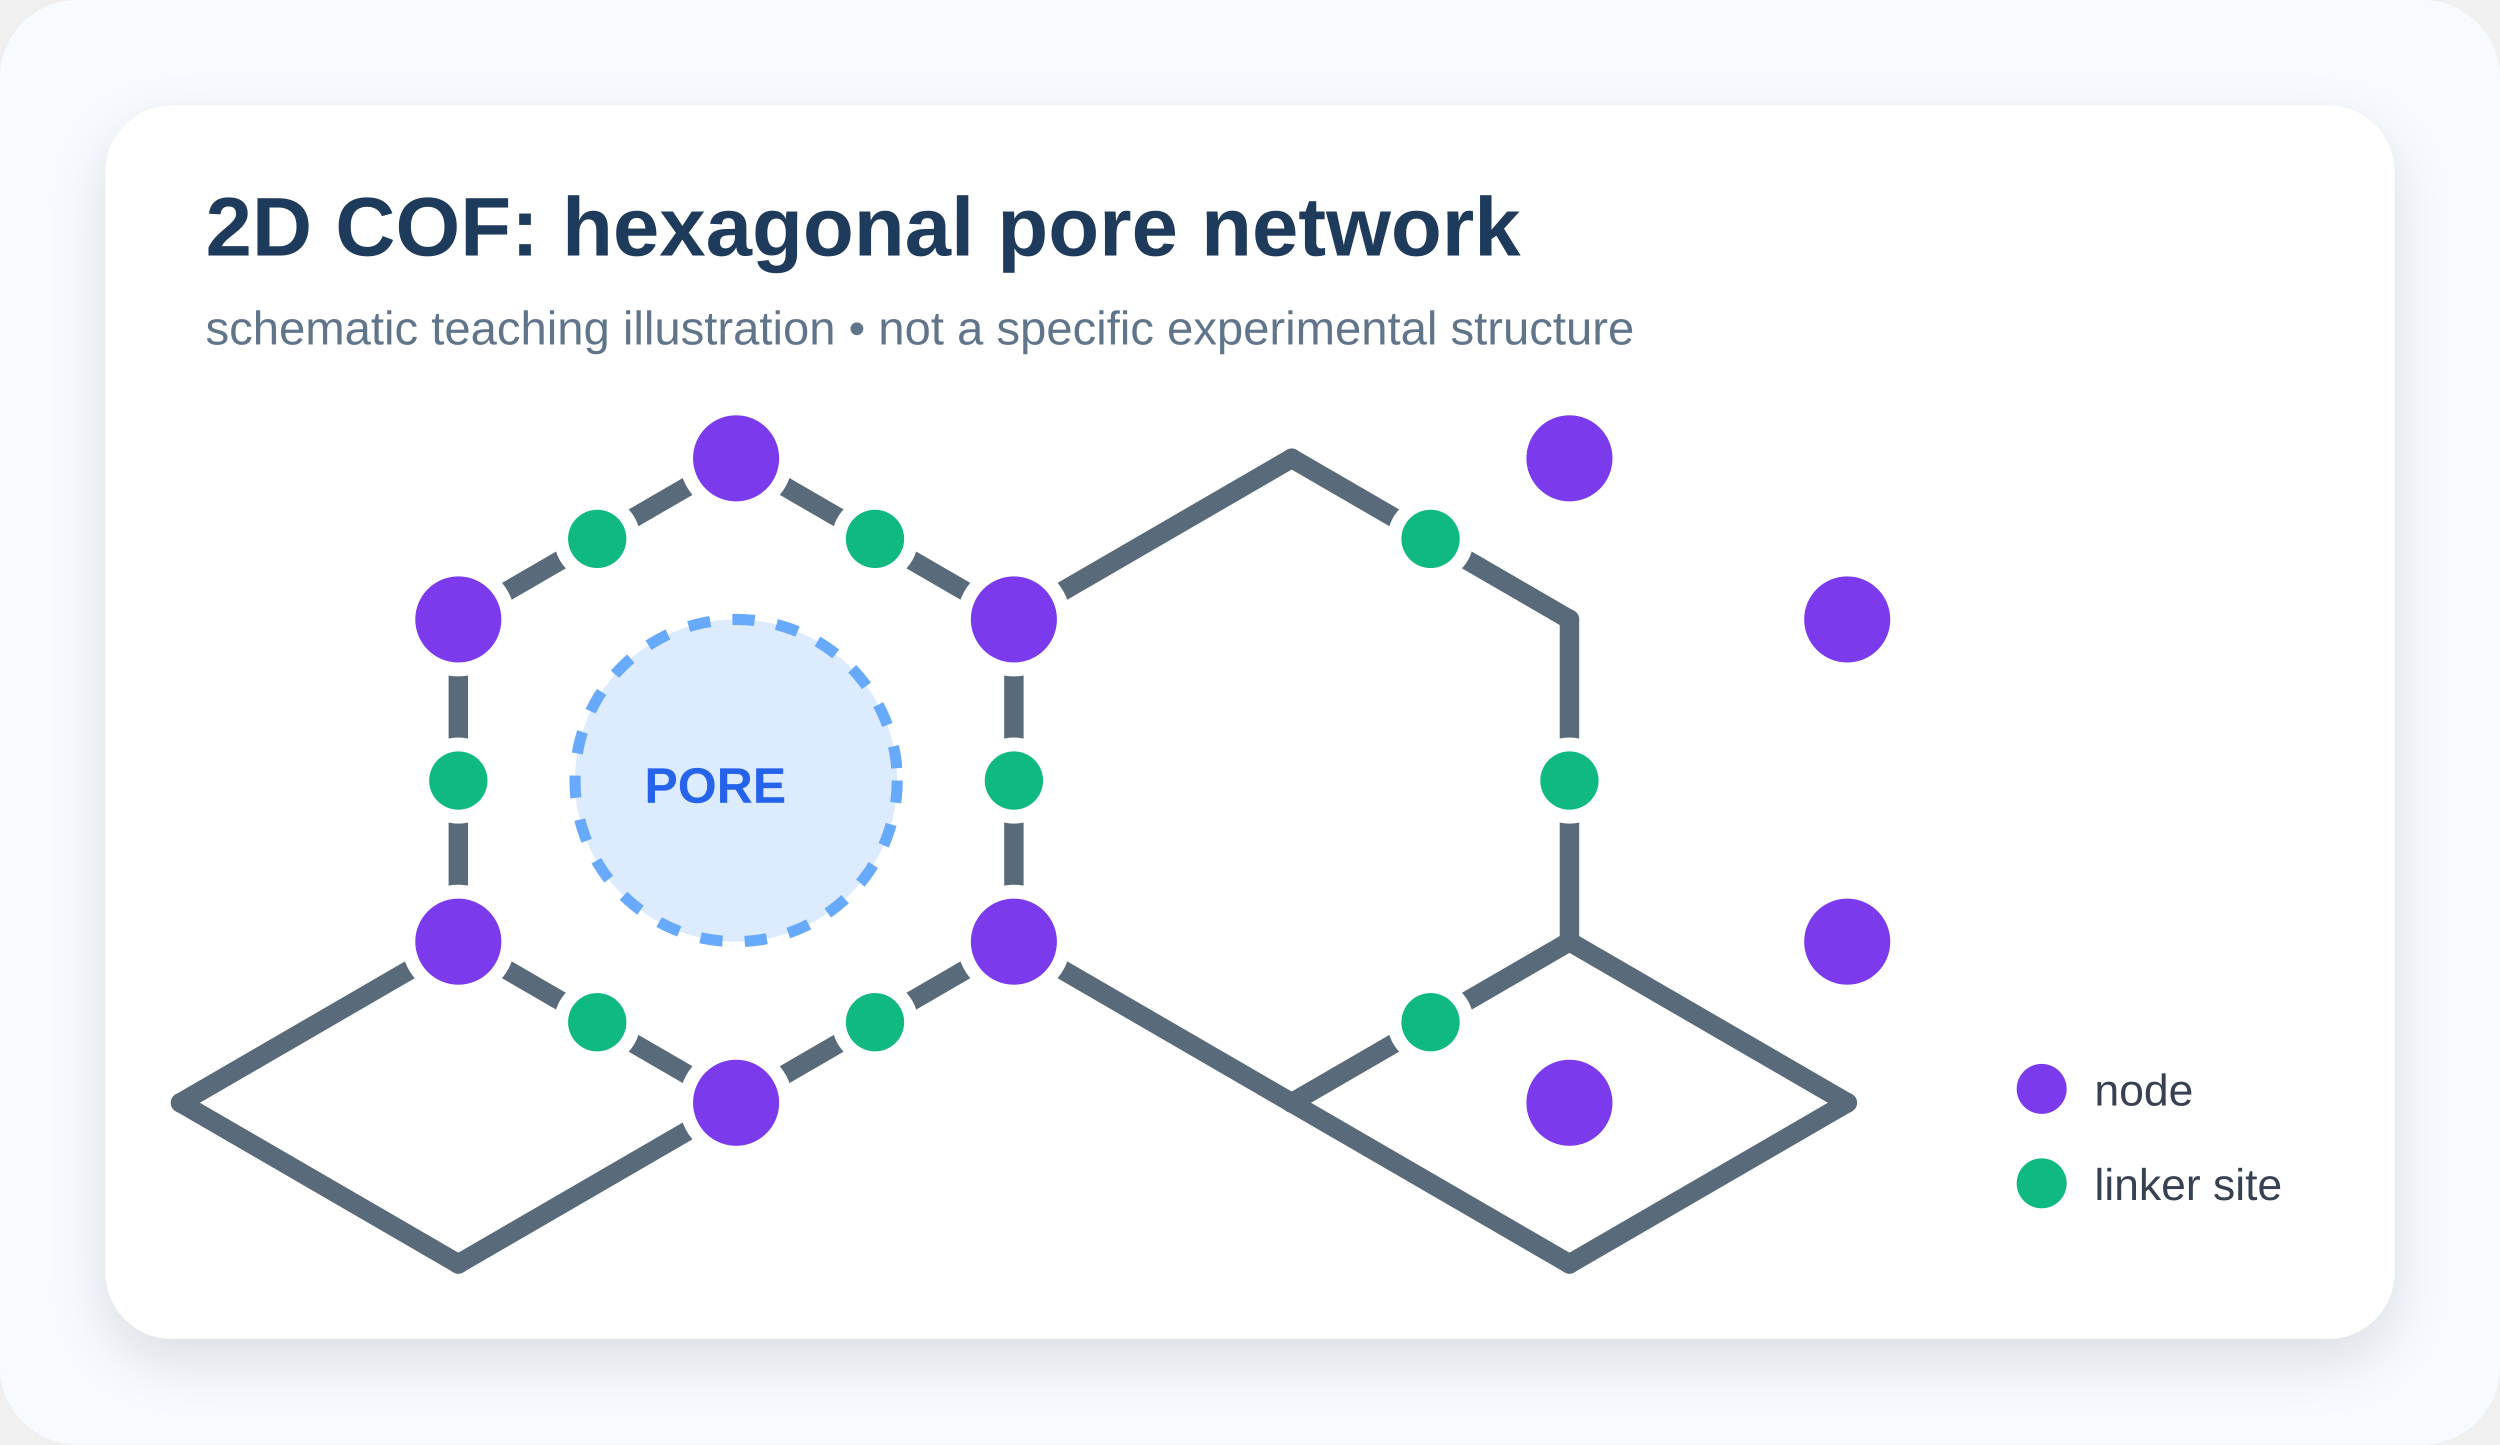
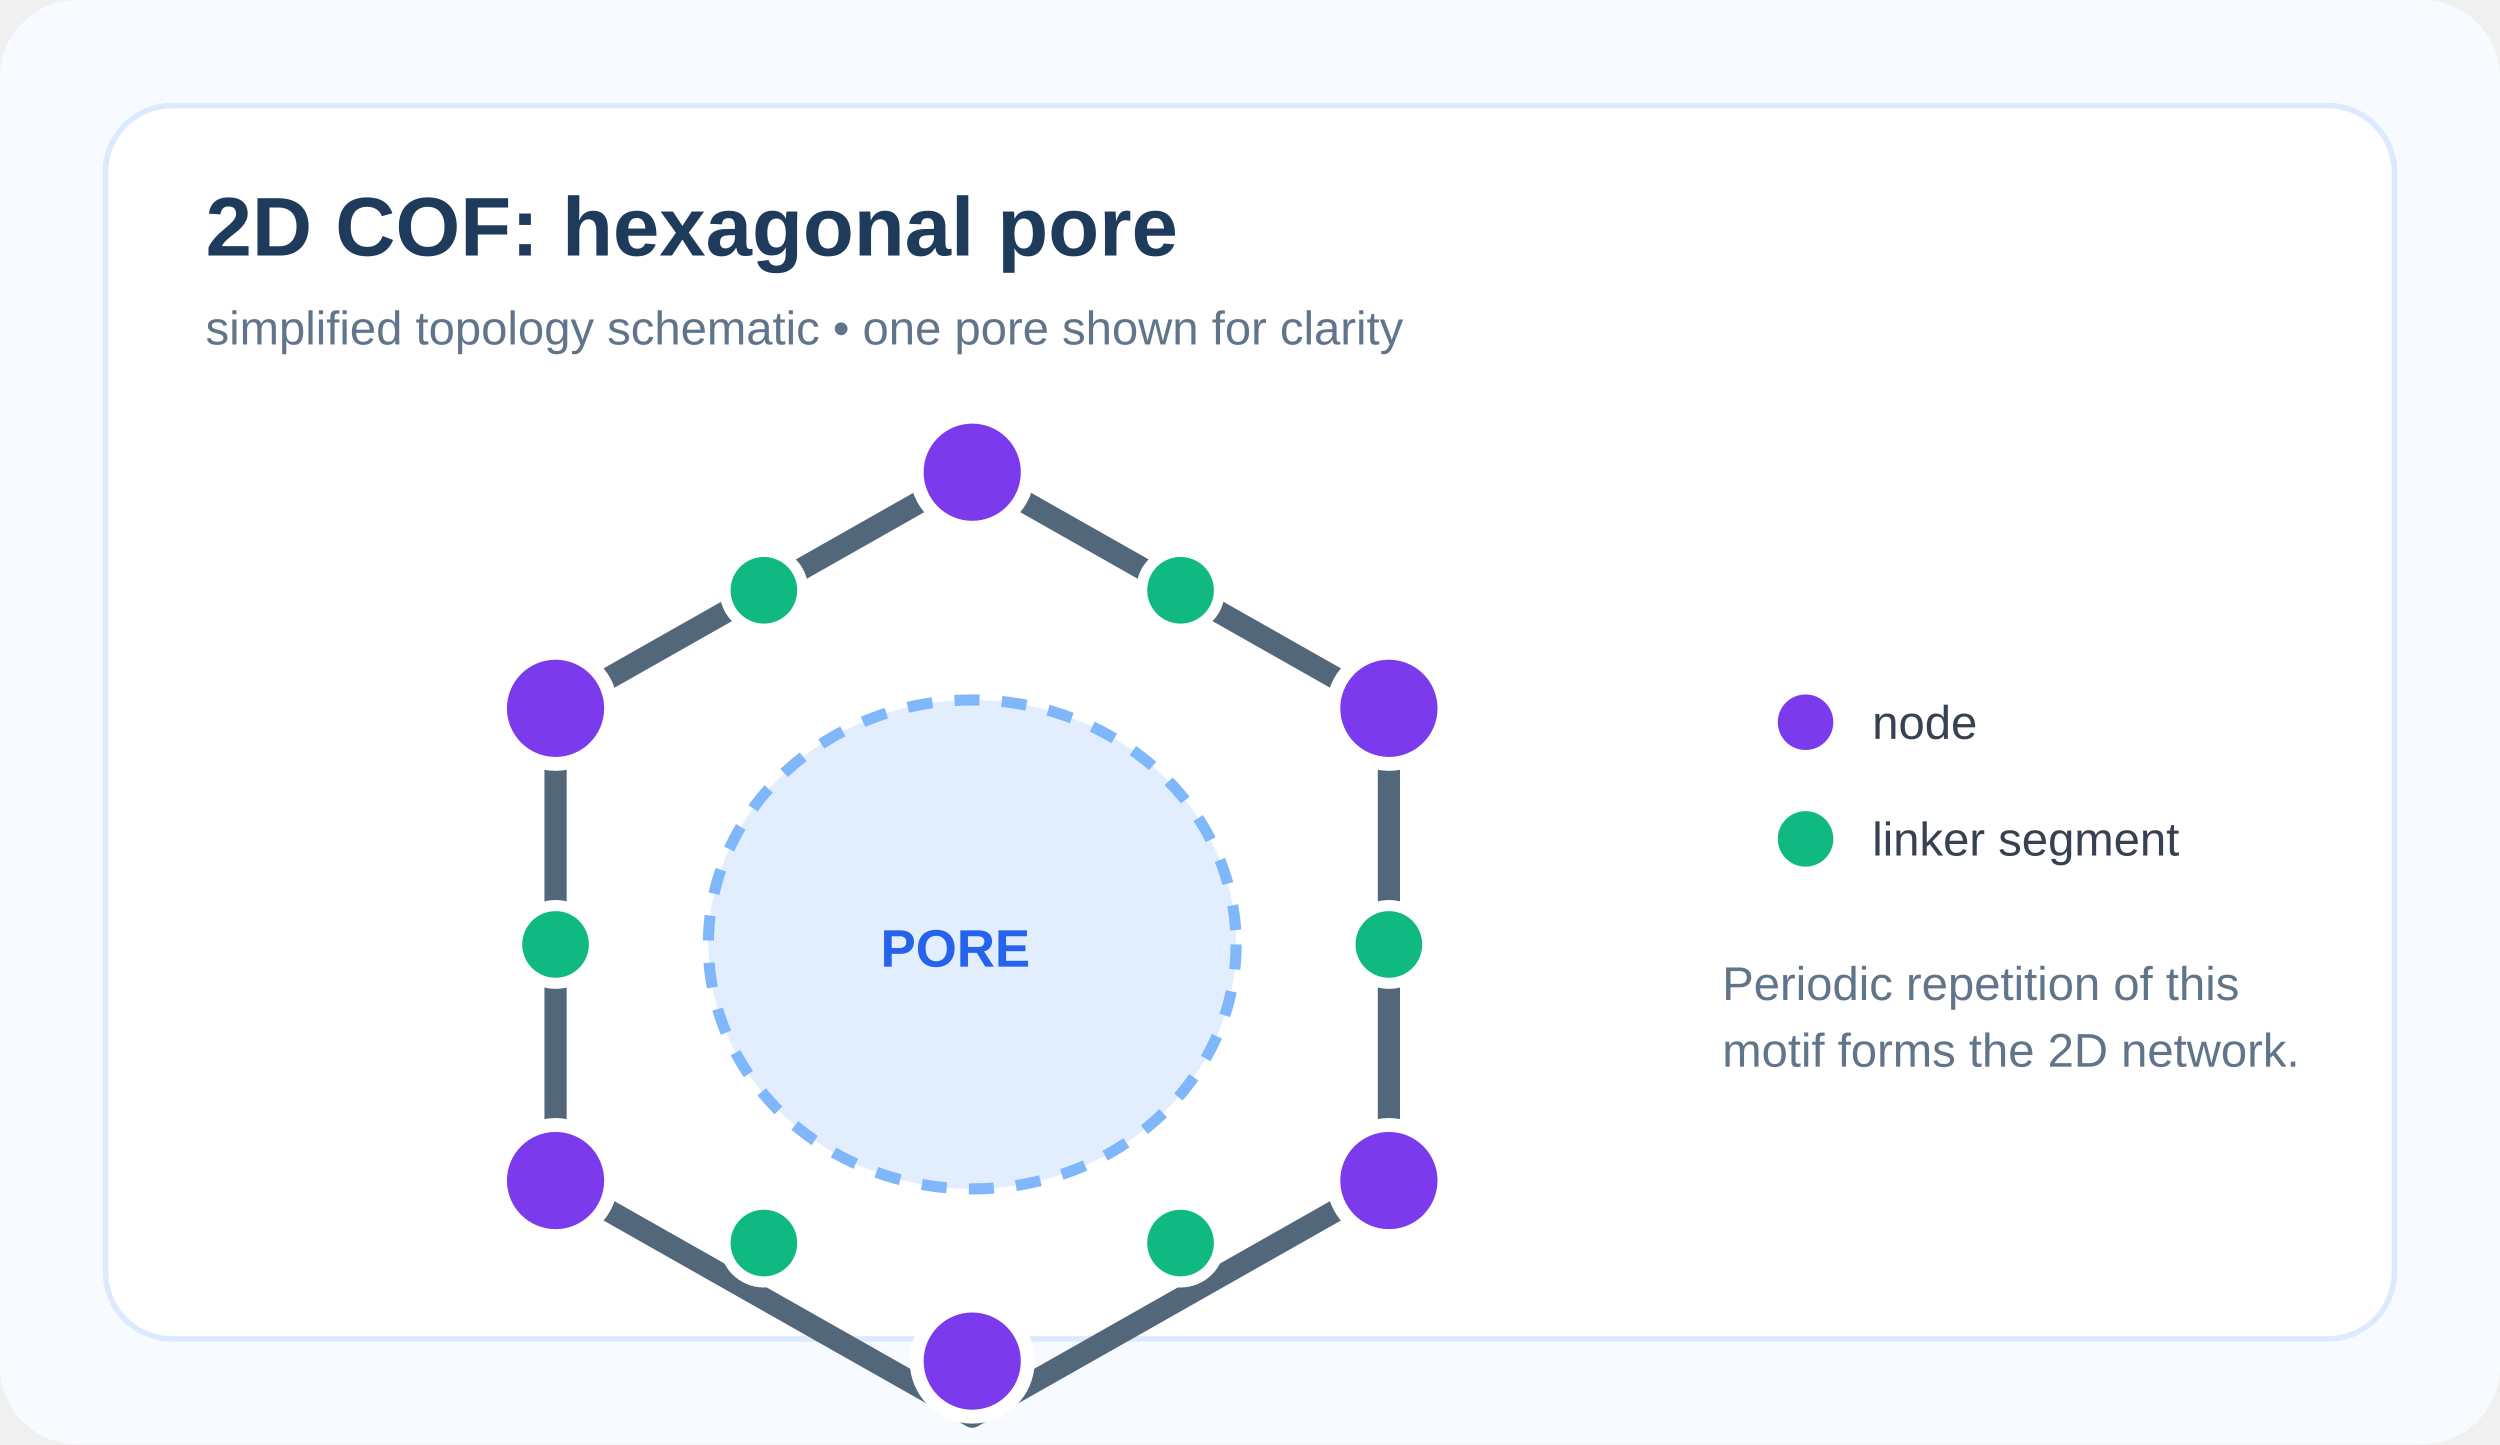
<svg xmlns="http://www.w3.org/2000/svg" width="900" height="520" viewBox="0 0 900 520">
  <rect width="900" height="520" rx="28" fill="#f7fbff" />
-   <defs>
-     <filter id="s" x="-20%" y="-20%" width="140%" height="140%">
-       <feDropShadow dx="0" dy="8" stdDeviation="10" flood-opacity="0.12" />
-     </filter>
-   </defs>
-   <g filter="url(#s)">
-     <rect x="38" y="38" width="824" height="444" rx="24" fill="#ffffff" />
+   <rect x="38" y="38" width="824" height="444" rx="24" fill="#fff" stroke="#dbeafe" stroke-width="2" />
+   <text x="74" y="92" font-family="Arial,sans-serif" font-size="30" font-weight="700" fill="#1f3b5b">2D COF: hexagonal pore</text>
+   <text x="74" y="124" font-family="Arial,sans-serif" font-size="17" fill="#60758a">simplified topology schematic • one pore shown for clarity</text>
+   <g transform="translate(170,150)" stroke="#52677a" stroke-width="8" stroke-linecap="round" stroke-linejoin="round" fill="none">
+     <path d="M180 20 L330 105 L330 275 L180 360 L30 275 L30 105 Z" />
  </g>
-   <text x="74" y="92" font-family="Arial, sans-serif" font-size="30" font-weight="700" fill="#1f3b5b">2D COF: hexagonal pore network</text>
-   <text x="74" y="124" font-family="Arial, sans-serif" font-size="17" fill="#60758a">schematic teaching illustration • not a specific experimental structure</text>
-   <g transform="translate(165,165)" stroke="#596b7a" stroke-width="7" stroke-linecap="round">
-     <line x1="100" y1="0" x2="200" y2="58" />
-     <line x1="200" y1="58" x2="200" y2="174" />
-     <line x1="200" y1="174" x2="100" y2="232" />
-     <line x1="100" y1="232" x2="0" y2="174" />
-     <line x1="0" y1="174" x2="0" y2="58" />
-     <line x1="0" y1="58" x2="100" y2="0" />
-     <line x1="200" y1="58" x2="300" y2="0" />
-     <line x1="300" y1="0" x2="400" y2="58" />
-     <line x1="400" y1="58" x2="400" y2="174" />
-     <line x1="400" y1="174" x2="300" y2="232" />
-     <line x1="300" y1="232" x2="200" y2="174" />
-     <line x1="0" y1="174" x2="-100" y2="232" />
-     <line x1="-100" y1="232" x2="0" y2="290" />
-     <line x1="0" y1="290" x2="100" y2="232" />
-     <line x1="400" y1="174" x2="500" y2="232" />
-     <line x1="500" y1="232" x2="400" y2="290" />
-     <line x1="400" y1="290" x2="300" y2="232" />
+   <g fill="#7c3aed" stroke="#fff" stroke-width="5">
+     <circle cx="350" cy="170" r="20" />
+     <circle cx="500" cy="255" r="20" />
+     <circle cx="500" cy="425" r="20" />
+     <circle cx="350" cy="510" r="20" transform="translate(0,-20)" />
+     <circle cx="200" cy="425" r="20" />
+     <circle cx="200" cy="255" r="20" />
  </g>
-   <g fill="#7c3aed" stroke="#ffffff" stroke-width="5">
-     <circle cx="265" cy="165" r="18" />
-     <circle cx="365" cy="223" r="18" />
-     <circle cx="365" cy="339" r="18" />
-     <circle cx="265" cy="397" r="18" />
-     <circle cx="165" cy="339" r="18" />
-     <circle cx="165" cy="223" r="18" />
-     <circle cx="565" cy="165" r="18" />
-     <circle cx="665" cy="223" r="18" />
-     <circle cx="665" cy="339" r="18" />
-     <circle cx="565" cy="397" r="18" />
+   <g fill="#10b981" stroke="#fff" stroke-width="4">
+     <circle cx="425" cy="212.5" r="14" />
+     <circle cx="500" cy="340" r="14" />
+     <circle cx="425" cy="447.5" r="14" />
+     <circle cx="275" cy="447.5" r="14" />
+     <circle cx="200" cy="340" r="14" />
+     <circle cx="275" cy="212.5" r="14" />
  </g>
-   <g fill="#10b981" stroke="#ffffff" stroke-width="5">
-     <circle cx="315" cy="194" r="13" />
-     <circle cx="365" cy="281" r="13" />
-     <circle cx="315" cy="368" r="13" />
-     <circle cx="215" cy="368" r="13" />
-     <circle cx="165" cy="281" r="13" />
-     <circle cx="215" cy="194" r="13" />
-     <circle cx="515" cy="194" r="13" />
-     <circle cx="565" cy="281" r="13" />
-     <circle cx="515" cy="368" r="13" />
-   </g>
-   <circle cx="265" cy="281" r="58" fill="#dbeafe" opacity="0.95" stroke="#60a5fa" stroke-width="4" stroke-dasharray="8 8" />
-   <text x="232" y="289" font-family="Arial, sans-serif" font-size="18" font-weight="700" fill="#2563eb">PORE</text>
-   <g font-family="Arial, sans-serif" font-size="16" fill="#374151">
-     <circle cx="735" cy="392" r="9" fill="#7c3aed" />
-     <text x="754" y="398">node</text>
-     <circle cx="735" cy="426" r="9" fill="#10b981" />
-     <text x="754" y="432">linker site</text>
+   <ellipse cx="350" cy="340" rx="95" ry="88" fill="#dbeafe" opacity=".8" stroke="#60a5fa" stroke-width="4" stroke-dasharray="9 8" />
+   <text x="317" y="348" font-family="Arial,sans-serif" font-size="19" font-weight="700" fill="#2563eb">PORE</text>
+   <g font-family="Arial,sans-serif" font-size="17" fill="#374151">
+     <circle cx="650" cy="260" r="10" fill="#7c3aed" />
+     <text x="674" y="266">node</text>
+     <circle cx="650" cy="302" r="10" fill="#10b981" />
+     <text x="674" y="308">linker segment</text>
+     <text x="620" y="360" fill="#60758a">Periodic repetition of this</text>
+     <text x="620" y="384" fill="#60758a">motif forms the 2D network.</text>
  </g>
</svg>
